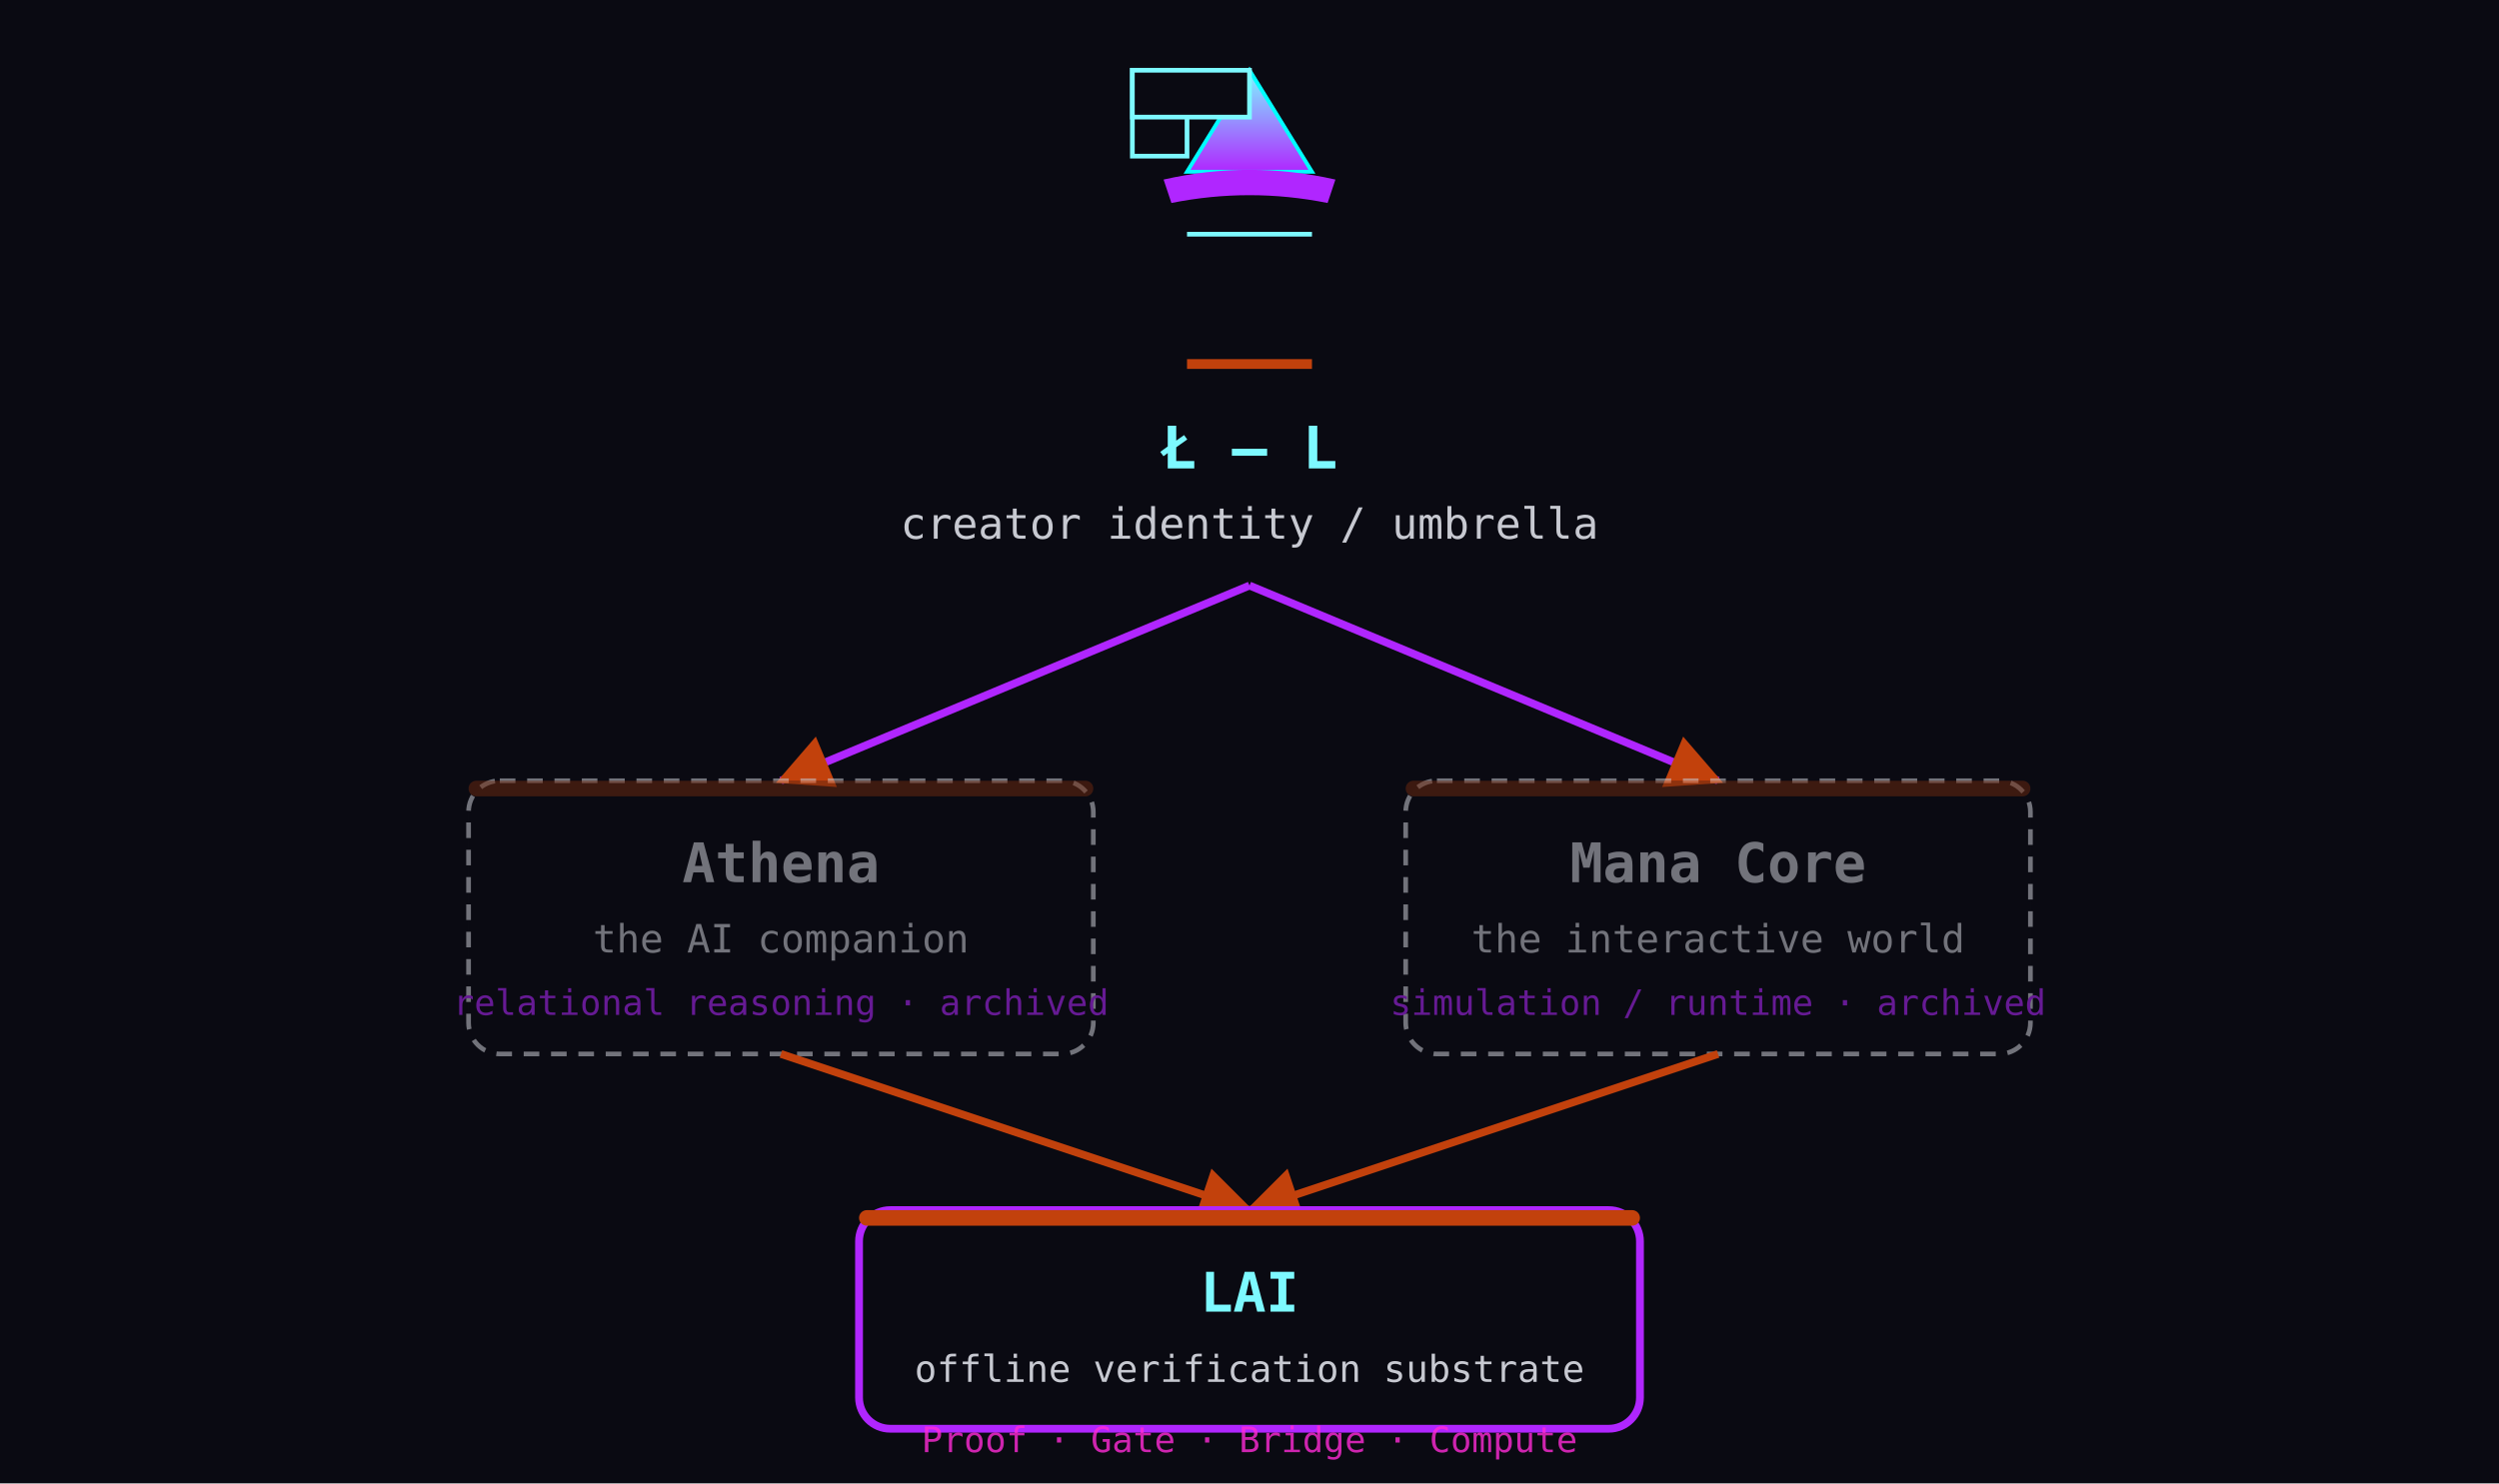
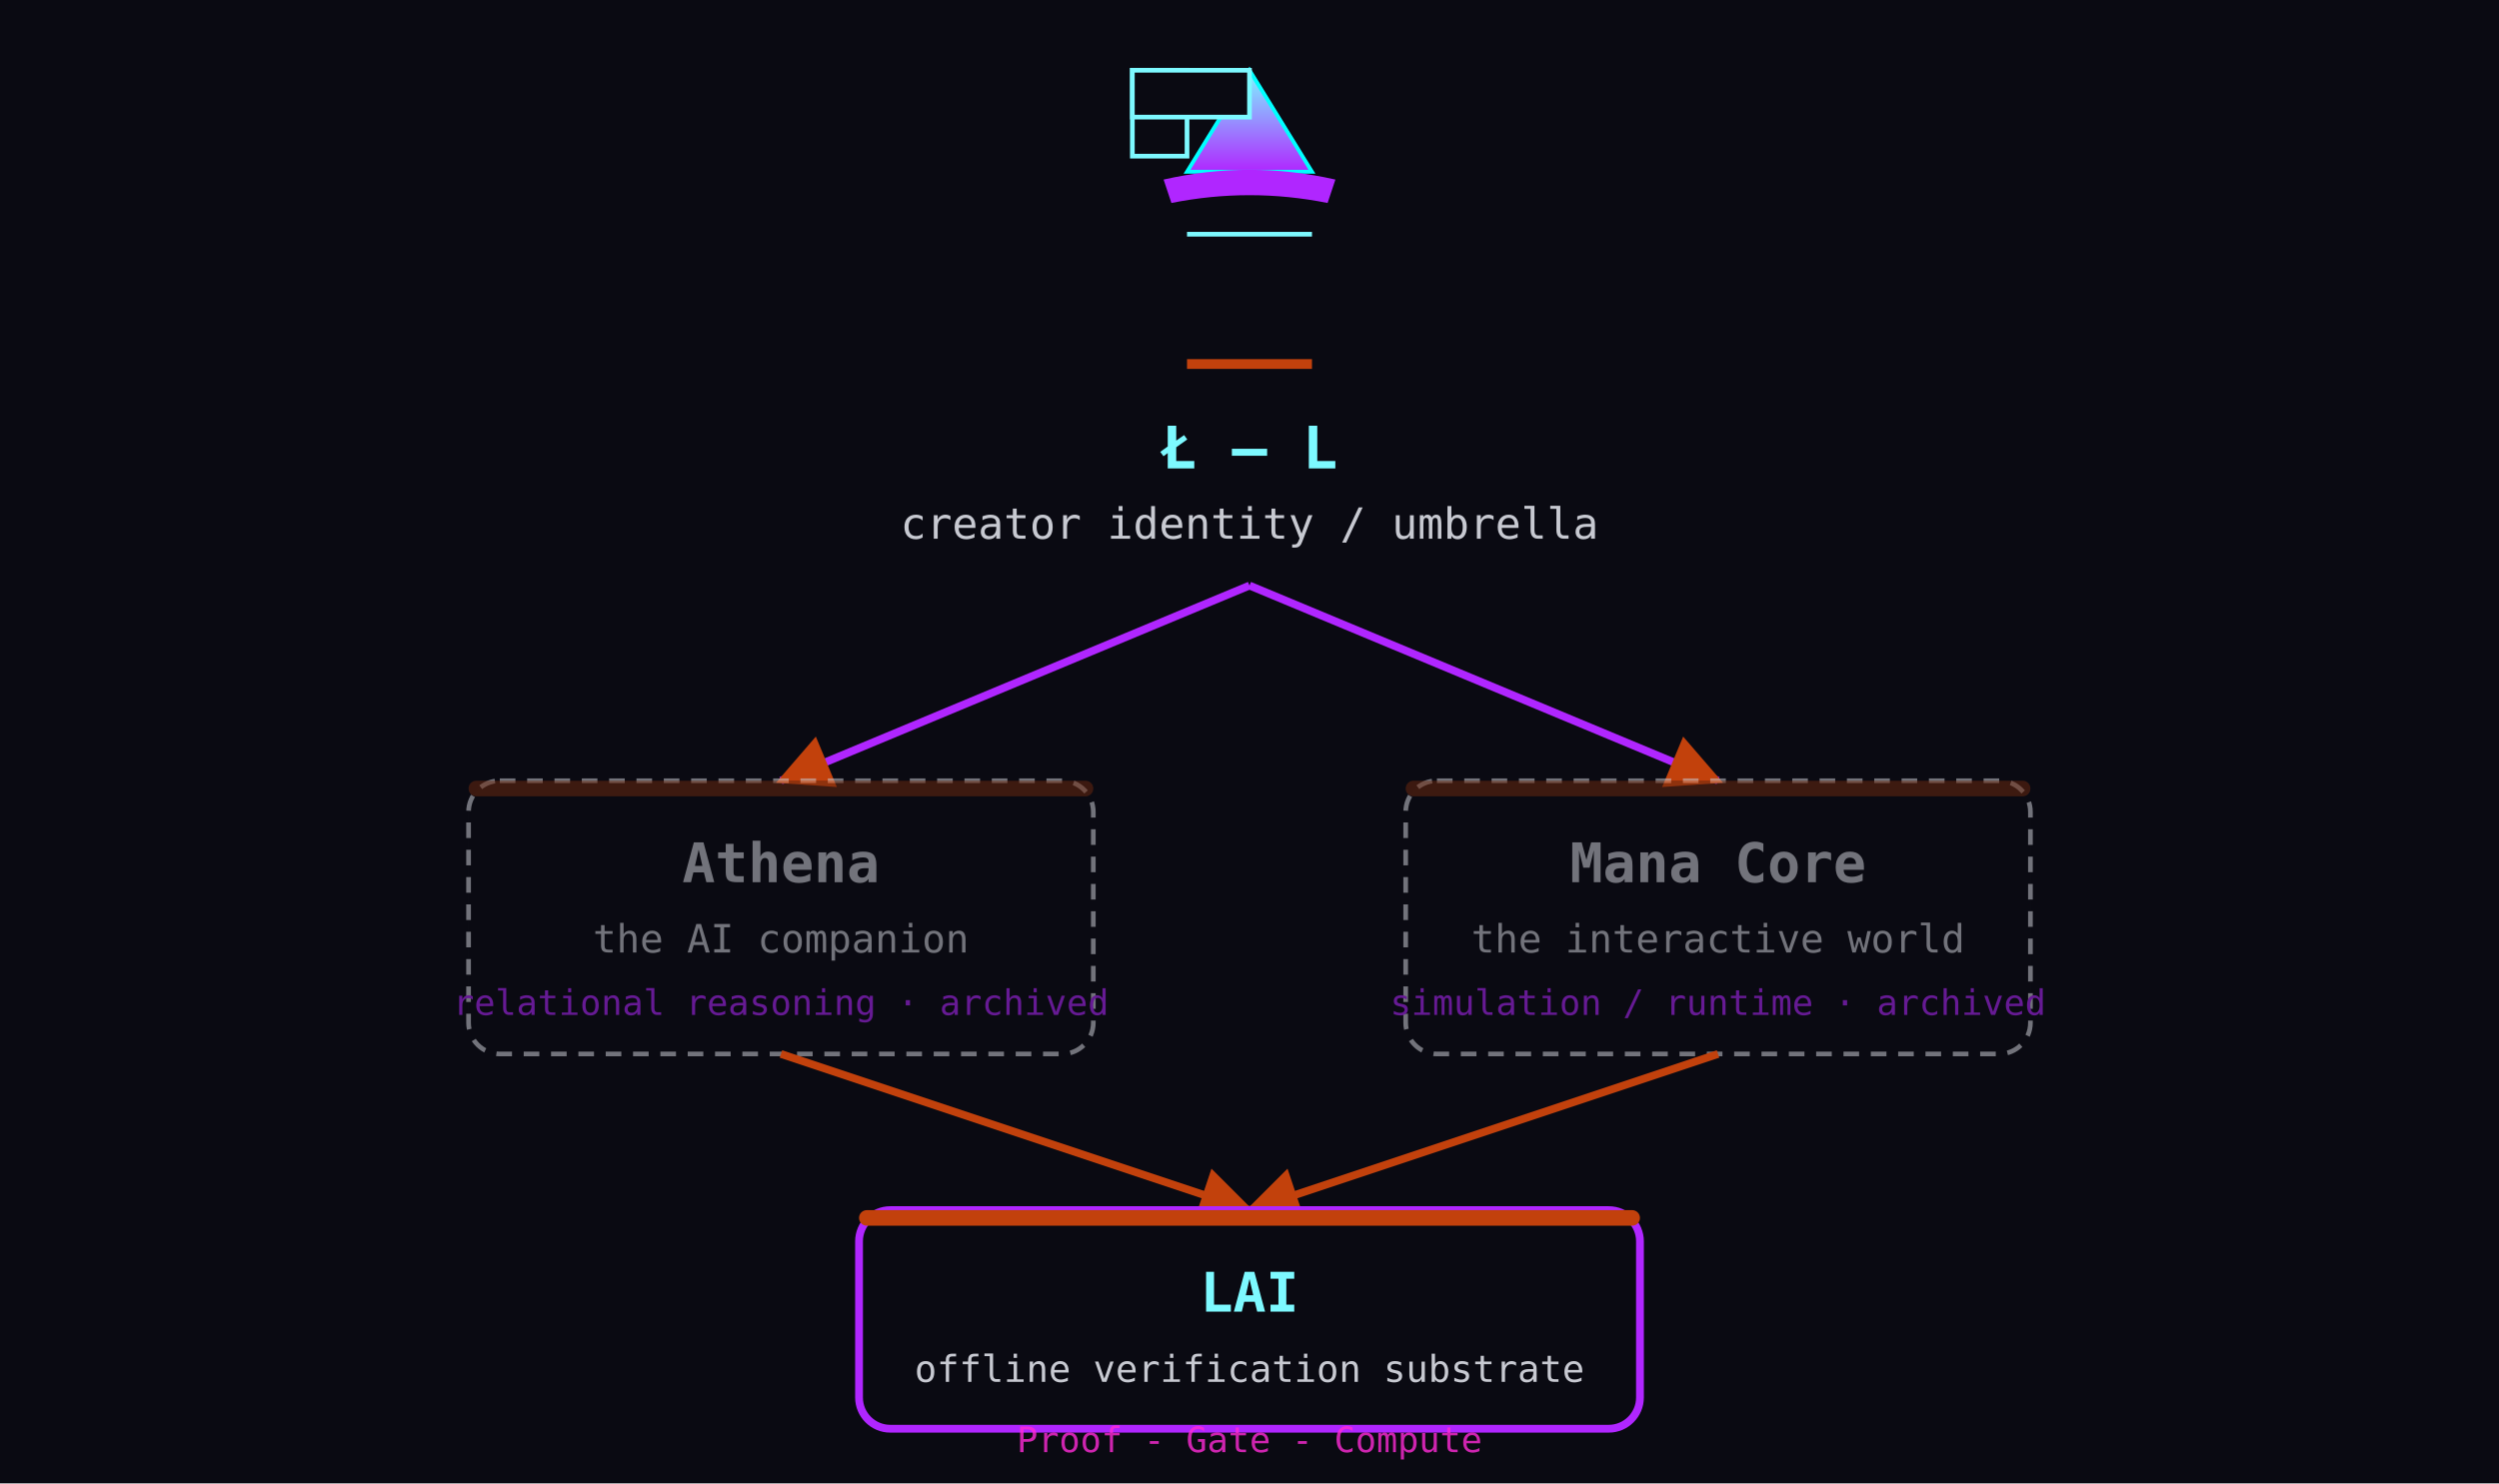
<svg xmlns="http://www.w3.org/2000/svg" width="640" height="380" viewBox="0 0 640 380" font-family="ui-monospace, SFMono-Regular, Menlo, monospace">
  <defs>
    <linearGradient id="hat" x1="0" y1="0" x2="0" y2="1">
      <stop offset="0" stop-color="#7df9ff" />
      <stop offset="1" stop-color="#b026ff" />
    </linearGradient>
    <marker id="arrow" viewBox="0 0 10 10" refX="9" refY="5" markerWidth="7" markerHeight="7" orient="auto-start-reverse">
      <path d="M0 0 L10 5 L0 10 z" fill="#c2410c" />
    </marker>
  </defs>
  <rect width="640" height="380" fill="#0a0a12" />
  <g transform="translate(290,18)">
    <path d="M30 0 L46 26 L14 26 Z" fill="url(#hat)" stroke="#0ff" stroke-width="1" />
    <path d="M8 28 Q30 23 52 28 L50 34 Q30 30 10 34 Z" fill="#b026ff" />
    <rect x="22 36" width="14" height="22" fill="#0a0a12" stroke="#7df9ff" stroke-width="1.2" />
    <rect x="22 46" width="30" height="12" fill="#0a0a12" stroke="#7df9ff" stroke-width="1.2" />
    <line x1="14" y1="42" x2="46" y2="42" stroke="#7df9ff" stroke-width="1.2" />
    <rect x="14" y="74" width="32" height="2.5" fill="#c2410c" />
  </g>
  <text x="320" y="120" fill="#7df9ff" font-size="15" text-anchor="middle" font-weight="bold">Ł  —  L</text>
  <text x="320" y="138" fill="#c7c9d1" font-size="11" text-anchor="middle">creator identity / umbrella</text>
  <line x1="320" y1="150" x2="200" y2="200" stroke="#b026ff" stroke-width="2" marker-end="url(#arrow)" />
  <line x1="320" y1="150" x2="440" y2="200" stroke="#b026ff" stroke-width="2" marker-end="url(#arrow)" />
  <g transform="translate(120,200)" opacity="0.55">
    <rect width="160" height="70" rx="8" fill="#0a0a12" stroke="#c7c9d1" stroke-width="1.2" stroke-dasharray="4 3" />
    <rect x="0" y="0" width="160" height="4" rx="2" fill="#c2410c" opacity="0.5" />
    <text x="80" y="26" fill="#c7c9d1" font-size="14" text-anchor="middle" font-weight="bold">Athena</text>
    <text x="80" y="44" fill="#c7c9d1" font-size="10" text-anchor="middle">the AI companion</text>
    <text x="80" y="60" fill="#b026ff" font-size="9" text-anchor="middle">relational reasoning · archived</text>
  </g>
  <g transform="translate(360,200)" opacity="0.55">
    <rect width="160" height="70" rx="8" fill="#0a0a12" stroke="#c7c9d1" stroke-width="1.2" stroke-dasharray="4 3" />
    <rect x="0" y="0" width="160" height="4" rx="2" fill="#c2410c" opacity="0.5" />
    <text x="80" y="26" fill="#c7c9d1" font-size="14" text-anchor="middle" font-weight="bold">Mana Core</text>
    <text x="80" y="44" fill="#c7c9d1" font-size="10" text-anchor="middle">the interactive world</text>
    <text x="80" y="60" fill="#b026ff" font-size="9" text-anchor="middle">simulation / runtime · archived</text>
  </g>
  <line x1="200" y1="270" x2="320" y2="310" stroke="#c2410c" stroke-width="2" marker-end="url(#arrow)" />
  <line x1="440" y1="270" x2="320" y2="310" stroke="#c2410c" stroke-width="2" marker-end="url(#arrow)" />
  <g transform="translate(220,310)">
    <rect width="200" height="56" rx="8" fill="#0a0a12" stroke="#b026ff" stroke-width="2" />
    <rect x="0" y="0" width="200" height="4" rx="2" fill="#c2410c" />
    <text x="100" y="26" fill="#7df9ff" font-size="14" text-anchor="middle" font-weight="bold">LAI</text>
    <text x="100" y="44" fill="#c7c9d1" font-size="9.5" text-anchor="middle">offline verification substrate</text>
  </g>
-   <text x="320" y="372" fill="#ff2bd6" font-size="9" text-anchor="middle" opacity="0.8">Proof · Gate · Bridge · Compute</text>
+   <text x="320" y="372" fill="#ff2bd6" font-size="9" text-anchor="middle" opacity="0.8">Proof - Gate - Compute</text>
</svg>
